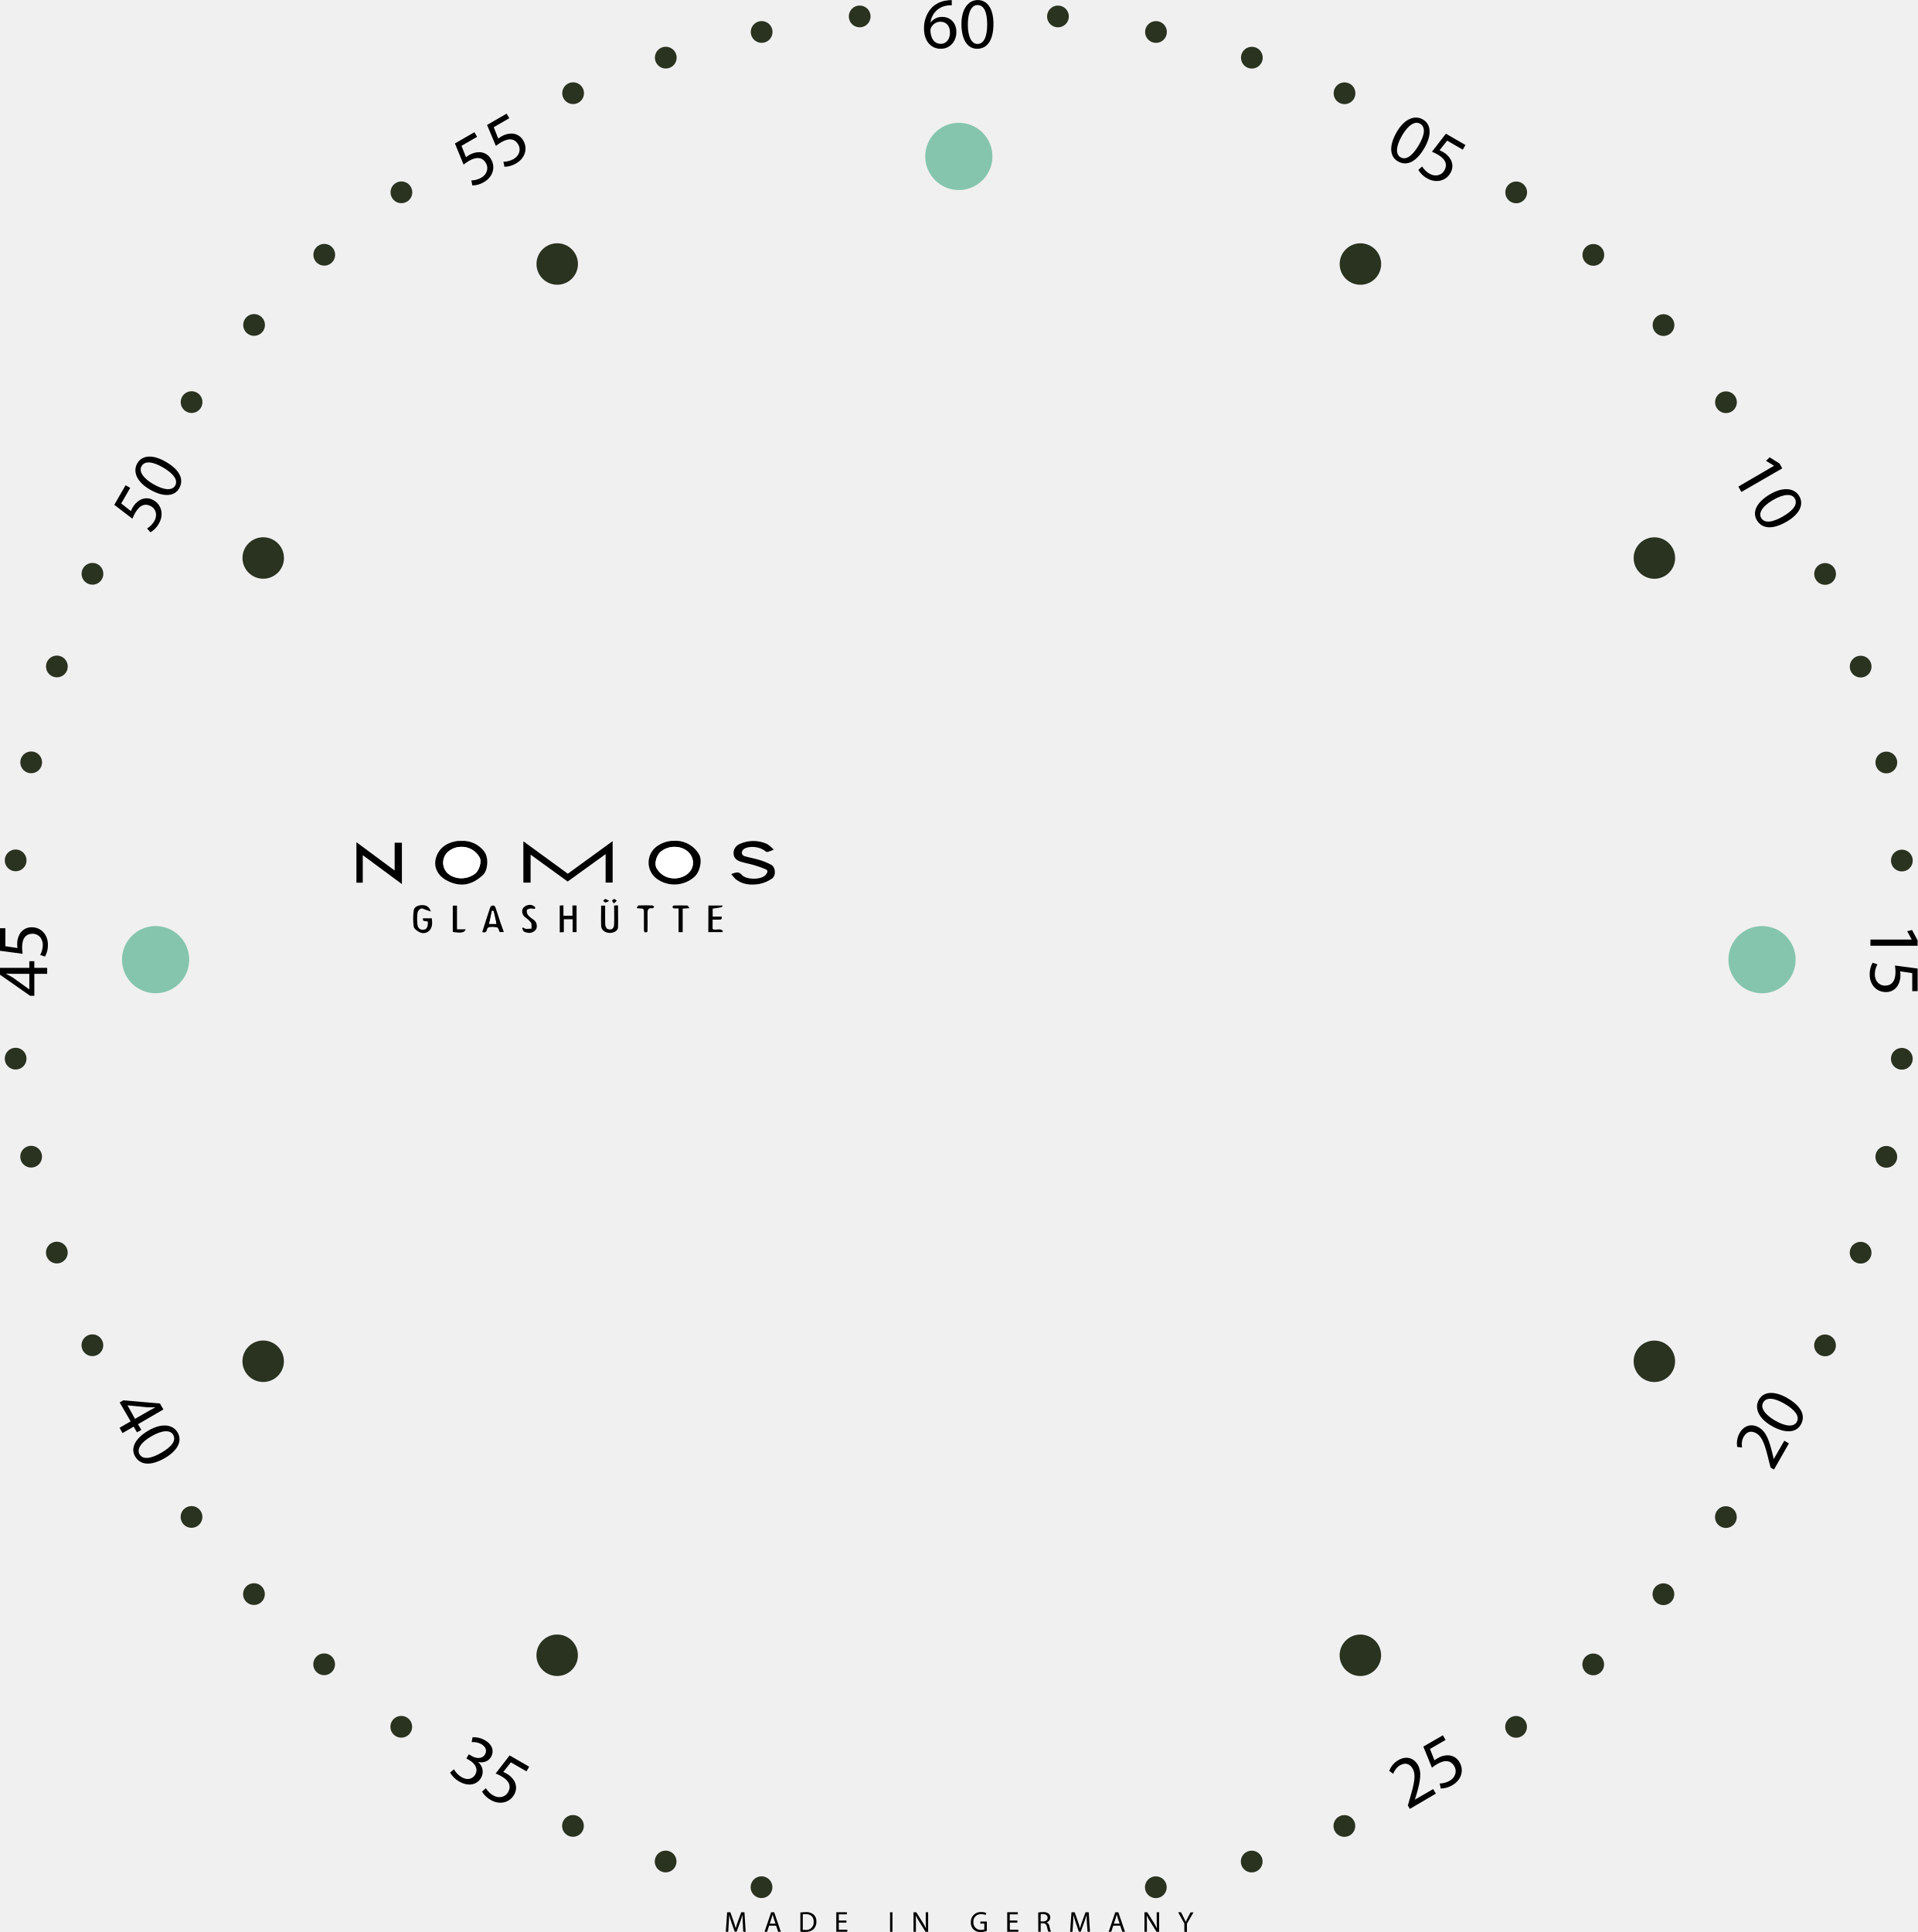
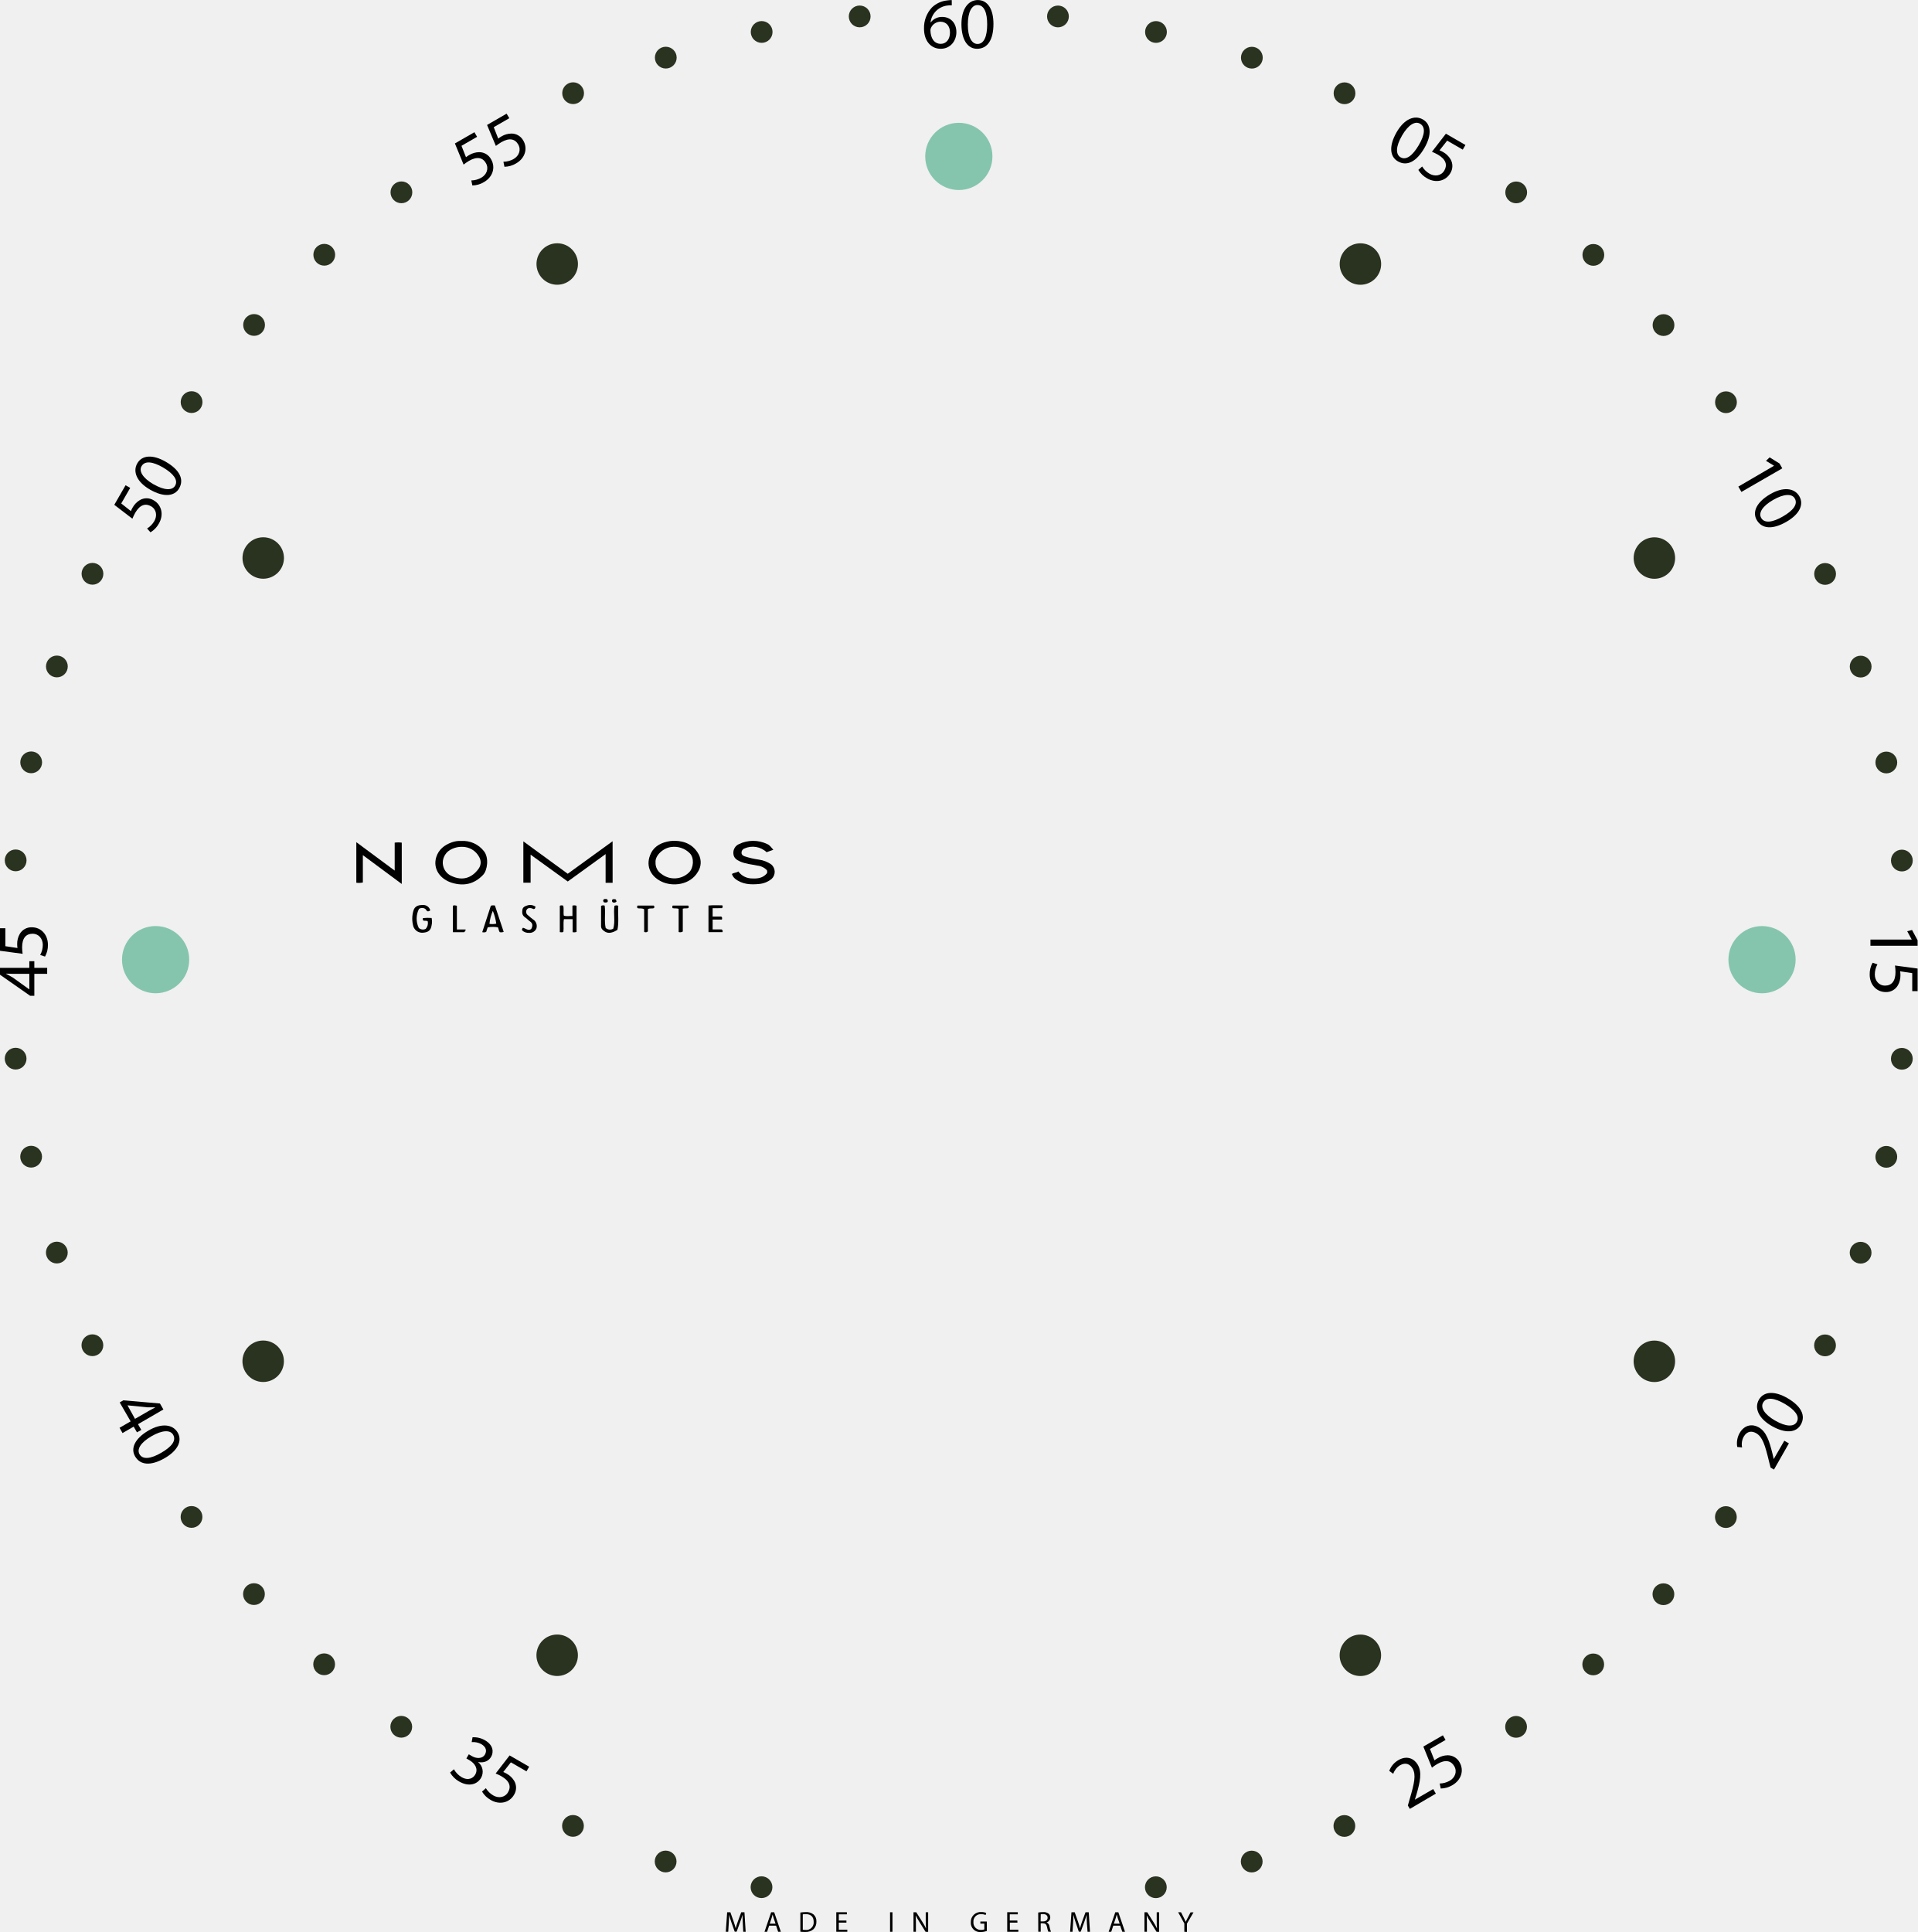
<svg xmlns="http://www.w3.org/2000/svg" id="Layer_1" data-name="Layer 1" viewBox="0 0 792.62 798.53">
  <defs>
-     <style>.cls-1{fill:#85c5ae;}.cls-2{fill:#2a3220;}.cls-3{fill:#fff;}</style>
+     <style>.cls-1{fill:#85c5ae;}.cls-2{fill:#2a3220;}</style>
  </defs>
  <circle class="cls-1" cx="64.32" cy="396.64" r="13.89" />
  <circle class="cls-1" cx="728.31" cy="396.65" r="13.89" />
  <circle class="cls-1" cx="396.32" cy="64.65" r="13.89" />
  <circle class="cls-2" cx="355.34" cy="6.79" r="4.5" />
  <circle class="cls-2" cx="314.82" cy="13.21" r="4.5" />
  <circle class="cls-2" cx="275.19" cy="23.82" r="4.5" />
  <circle class="cls-2" cx="236.89" cy="38.52" r="4.5" />
  <circle class="cls-2" cx="165.92" cy="79.49" r="4.5" />
  <circle class="cls-2" cx="134.03" cy="105.3" r="4.5" />
  <circle class="cls-2" cx="105.02" cy="134.31" r="4.5" />
  <circle class="cls-2" cx="79.19" cy="166.2" r="4.5" />
  <circle class="cls-2" cx="38.22" cy="237.16" r="4.5" />
  <circle class="cls-2" cx="23.51" cy="275.46" r="4.5" />
  <circle class="cls-2" cx="12.89" cy="315.09" r="4.5" />
  <circle class="cls-2" cx="6.47" cy="355.61" r="4.5" />
  <circle class="cls-2" cx="6.46" cy="437.56" r="4.5" />
  <circle class="cls-2" cx="12.87" cy="478.08" r="4.5" />
  <circle class="cls-2" cx="23.49" cy="517.71" r="4.5" />
  <circle class="cls-2" cx="38.19" cy="556.01" r="4.5" />
  <circle class="cls-2" cx="79.16" cy="626.98" r="4.5" />
  <circle class="cls-2" cx="104.97" cy="658.87" r="4.5" />
  <circle class="cls-2" cx="133.98" cy="687.88" r="4.5" />
  <circle class="cls-2" cx="165.86" cy="713.71" r="4.5" />
  <circle class="cls-2" cx="236.83" cy="754.68" r="4.5" />
  <circle class="cls-2" cx="275.13" cy="769.39" r="4.5" />
  <circle class="cls-2" cx="314.76" cy="780.01" r="4.5" />
  <circle class="cls-2" cx="477.75" cy="780.03" r="4.5" />
  <circle class="cls-2" cx="517.38" cy="769.41" r="4.5" />
  <circle class="cls-2" cx="555.68" cy="754.71" r="4.5" />
  <circle class="cls-2" cx="626.65" cy="713.74" r="4.5" />
  <circle class="cls-2" cx="658.54" cy="687.93" r="4.5" />
  <circle class="cls-2" cx="687.55" cy="658.92" r="4.5" />
  <circle class="cls-2" cx="713.37" cy="627.03" r="4.5" />
  <circle class="cls-2" cx="754.35" cy="556.07" r="4.5" />
  <circle class="cls-2" cx="769.06" cy="517.77" r="4.5" />
  <circle class="cls-2" cx="779.68" cy="478.14" r="4.5" />
  <circle class="cls-2" cx="786.1" cy="437.62" r="4.5" />
  <circle class="cls-2" cx="786.11" cy="355.68" r="4.5" />
  <circle class="cls-2" cx="779.69" cy="315.15" r="4.5" />
  <circle class="cls-2" cx="769.08" cy="275.52" r="4.5" />
  <circle class="cls-2" cx="754.38" cy="237.22" r="4.5" />
  <circle class="cls-2" cx="713.41" cy="166.25" r="4.5" />
  <circle class="cls-2" cx="687.59" cy="134.36" r="4.5" />
  <circle class="cls-2" cx="658.59" cy="105.35" r="4.5" />
  <circle class="cls-2" cx="626.7" cy="79.52" r="4.5" />
  <circle class="cls-2" cx="555.74" cy="38.55" r="4.5" />
  <circle class="cls-2" cx="517.44" cy="23.84" r="4.5" />
  <circle class="cls-2" cx="477.81" cy="13.22" r="4.5" />
  <circle class="cls-2" cx="437.29" cy="6.8" r="4.5" />
  <circle class="cls-2" cx="230.32" cy="109.12" r="8.57" />
  <circle class="cls-2" cx="108.8" cy="230.63" r="8.57" />
  <circle class="cls-2" cx="108.78" cy="562.63" r="8.57" />
  <circle class="cls-2" cx="230.3" cy="684.15" r="8.57" />
  <circle class="cls-2" cx="562.29" cy="684.16" r="8.57" />
  <circle class="cls-2" cx="683.81" cy="562.65" r="8.57" />
  <circle class="cls-2" cx="683.82" cy="230.65" r="8.57" />
  <circle class="cls-2" cx="562.31" cy="109.13" r="8.57" />
  <path d="M397.09,10.54a9.53,9.53,0,0,0-2,.12,7.93,7.93,0,0,0-6.78,6.93h.09a5.81,5.81,0,0,1,4.71-2.25c3.45,0,5.88,2.49,5.88,6.3,0,3.57-2.43,6.87-6.48,6.87s-6.9-3.24-6.9-8.31a12.26,12.26,0,0,1,3.3-8.79,10.62,10.62,0,0,1,6.24-2.88,12.68,12.68,0,0,1,1.92-.15Zm-.75,11.25c0-2.79-1.59-4.47-4-4.47a4.34,4.34,0,0,0-3.78,2.4,2.25,2.25,0,0,0-.3,1.17c.06,3.21,1.53,5.58,4.29,5.58C394.81,26.47,396.34,24.58,396.34,21.79Z" transform="translate(-3.68 -8.35)" />
  <path d="M414.31,18.22c0,6.63-2.46,10.29-6.78,10.29-3.81,0-6.39-3.57-6.45-10s2.82-10.14,6.78-10.14S414.31,12,414.31,18.22Zm-10.59.3c0,5.07,1.56,8,4,8,2.7,0,4-3.15,4-8.13,0-4.8-1.23-7.95-4-7.95C405.4,10.39,403.72,13.21,403.72,18.52Z" transform="translate(-3.68 -8.35)" />
  <path d="M200.88,64.9l-6.45,3.72,1.86,4.71a9.75,9.75,0,0,1,1.32-.9,8.24,8.24,0,0,1,4.16-1.19,5.55,5.55,0,0,1,4.92,3c1.9,3.29.7,7.28-3,9.39A9.42,9.42,0,0,1,198.92,85l-.43-2.07a8.68,8.68,0,0,0,4.15-1.15c2.16-1.24,3.19-3.71,1.89-6s-3.64-2.89-7-.94a19.72,19.72,0,0,0-2.23,1.54l-3.59-8.74L199.77,63Z" transform="translate(-3.68 -8.35)" />
  <path d="M214.2,57.2l-6.44,3.72,1.86,4.72a10.22,10.22,0,0,1,1.31-.9,8.2,8.2,0,0,1,4.16-1.19A5.56,5.56,0,0,1,220,66.49c1.9,3.3.7,7.28-3,9.4a9.65,9.65,0,0,1-4.81,1.39l-.43-2.07A8.79,8.79,0,0,0,216,74.06c2.15-1.25,3.19-3.71,1.88-6s-3.64-2.88-7-.93a19.67,19.67,0,0,0-2.24,1.53L205,60l8.08-4.67Z" transform="translate(-3.68 -8.35)" />
  <path d="M57.5,210l-3.71,6.44,4,3.16a9.87,9.87,0,0,1,.69-1.44,8.26,8.26,0,0,1,3-3.11,5.55,5.55,0,0,1,5.73.09c3.3,1.9,4.26,6,2.14,9.61a9.4,9.4,0,0,1-3.47,3.61l-1.41-1.57a8.79,8.79,0,0,0,3-3.07c1.25-2.16.91-4.82-1.35-6.12s-4.6-.68-6.55,2.7a22.16,22.16,0,0,0-1.17,2.44L50.92,217l4.66-8.08Z" transform="translate(-3.68 -8.35)" />
  <path d="M72.2,199.21c5.74,3.31,7.68,7.27,5.52,11-1.9,3.3-6.29,3.75-11.9.58s-7.37-7.51-5.39-10.94S66.82,196.1,72.2,199.21Zm-5,9.32c4.39,2.53,7.67,2.62,8.87.55,1.35-2.34-.73-5-5-7.52-4.15-2.4-7.5-2.91-8.86-.55C61,203,62.57,205.88,67.16,208.53Z" transform="translate(-3.68 -8.35)" />
  <path d="M23.18,410.86H17.87v9.06H16.13l-12.45-8.7v-2.84H15.8v-2.74h2.07v2.74h5.31Zm-7.38,0H9.29q-1.53,0-3.06-.09v.09c1.14.6,2,1.08,2.88,1.62l6.63,4.77h.06Z" transform="translate(-3.68 -8.35)" />
  <path d="M5.9,392v7.43l5,.75a10.43,10.43,0,0,1-.12-1.59,8.24,8.24,0,0,1,1.05-4.2,5.57,5.57,0,0,1,5-2.78c3.81,0,6.66,3,6.66,7.26a9.53,9.53,0,0,1-1.2,4.85l-2-.66a8.73,8.73,0,0,0,1.08-4.17c0-2.49-1.62-4.61-4.23-4.61s-4.32,1.7-4.32,5.6a20.17,20.17,0,0,0,.21,2.7l-9.36-1.26V392Z" transform="translate(-3.68 -8.35)" />
  <path d="M53.09,598.48l4.59-2.65L53.15,588l1.51-.87,15.13,1.31,1.43,2.47L60.72,597l1.37,2.36-1.8,1L58.93,598l-4.6,2.66Zm6.39-3.69,5.63-3.25c.89-.51,1.79-1,2.7-1.46l0-.07c-1.28,0-2.25,0-3.3,0l-8.13-.81,0,0Z" transform="translate(-3.68 -8.35)" />
  <path d="M71.81,611c-5.75,3.31-10.15,3-12.31-.73-1.9-3.3-.1-7.32,5.46-10.6s10.19-2.62,12.17.8S77.18,607.88,71.81,611Zm-5.56-9c-4.39,2.54-6.1,5.33-4.9,7.41,1.35,2.34,4.72,1.88,9-.61s6.27-5,4.91-7.41C74.13,599.35,70.85,599.31,66.25,602Z" transform="translate(-3.68 -8.35)" />
  <path d="M191.3,739.62a8.89,8.89,0,0,0,3.12,3.23c2.94,1.69,4.93.35,5.71-1.07,1.34-2.38-.2-4.62-2.41-5.9l-1.27-.73,1-1.72,1.27.74c1.66,1,4.26,1.32,5.42-.68.78-1.36.61-3-1.5-4.26a7.14,7.14,0,0,0-4-.83l.36-2a9.27,9.27,0,0,1,5.17,1.25c3.33,1.92,3.69,4.76,2.51,6.82-1,1.74-2.9,2.62-5.41,2.17l0,0a5.1,5.1,0,0,1,1.26,6.52c-1.56,2.7-5,3.85-9.08,1.51a9.84,9.84,0,0,1-3.73-3.68Z" transform="translate(-3.68 -8.35)" />
  <path d="M221.29,740.48l-6.45-3.72-3.15,4a10.39,10.39,0,0,1,1.44.69,8.26,8.26,0,0,1,3.11,3,5.55,5.55,0,0,1-.09,5.73c-1.91,3.3-6,4.25-9.62,2.14a9.69,9.69,0,0,1-3.61-3.47l1.58-1.41a8.79,8.79,0,0,0,3.07,3c2.16,1.24,4.81.91,6.12-1.36s.68-4.59-2.7-6.54a19.67,19.67,0,0,0-2.44-1.17l5.77-7.47,8.08,4.66Z" transform="translate(-3.68 -8.35)" />
  <path d="M586.42,756l-.82-1.4.79-2.78c1.94-6.59,2.63-9.9,1.19-12.46-1-1.72-2.74-2.82-5.26-1.37a6.7,6.7,0,0,0-2.76,3.5l-1.65-1.19a8.49,8.49,0,0,1,3.79-4.47c3.63-2.1,6.61-.49,8,1.92,1.8,3.12,1,6.94-.58,12.43l-.63,2,0,0,7.58-4.38,1.1,1.89Z" transform="translate(-3.68 -8.35)" />
  <path d="M601.18,727.5l-6.44,3.72,1.86,4.71a10.32,10.32,0,0,1,1.31-.89,8.28,8.28,0,0,1,4.16-1.2,5.58,5.58,0,0,1,4.93,2.95c1.9,3.3.7,7.28-3,9.4a9.67,9.67,0,0,1-4.81,1.39l-.43-2.07a8.79,8.79,0,0,0,4.15-1.15c2.15-1.25,3.19-3.72,1.88-6s-3.64-2.88-7-.93a18.8,18.8,0,0,0-2.24,1.53L592,730.24l8.08-4.66Z" transform="translate(-3.68 -8.35)" />
  <path d="M736.93,615.75l-1.4-.82-.71-2.79c-1.61-6.68-2.67-9.89-5.2-11.39-1.71-1-3.78-1.07-5.23,1.45a6.6,6.6,0,0,0-.64,4.41l-2-.21a8.55,8.55,0,0,1,1-5.77c2.1-3.63,5.48-3.73,7.9-2.33,3.11,1.8,4.33,5.51,5.7,11.05l.47,2.07,0,0,4.38-7.59,1.9,1.09Z" transform="translate(-3.68 -8.35)" />
  <path d="M742.48,586.21c5.74,3.32,7.68,7.28,5.52,11-1.9,3.3-6.28,3.75-11.9.58s-7.37-7.52-5.39-10.94S737.1,583.11,742.48,586.21Zm-5,9.33c4.39,2.53,7.66,2.62,8.86.54,1.35-2.34-.73-5-5-7.52-4.15-2.4-7.49-2.91-8.86-.54C731.25,590,732.85,592.88,737.45,595.54Z" transform="translate(-3.68 -8.35)" />
  <path d="M793.84,396.69v-.06L792,393.24l2-.51L796.3,397v2.25H776.8v-2.55Z" transform="translate(-3.68 -8.35)" />
  <path d="M794.08,418v-7.44l-5-.75a10.43,10.43,0,0,1,.12,1.59,8.24,8.24,0,0,1-1.05,4.2,5.56,5.56,0,0,1-5,2.79c-3.81,0-6.66-3-6.66-7.26a9.55,9.55,0,0,1,1.2-4.86l2,.66a8.73,8.73,0,0,0-1.08,4.17c0,2.49,1.62,4.62,4.23,4.62s4.32-1.71,4.32-5.61a20.17,20.17,0,0,0-.21-2.7l9.36,1.26V418Z" transform="translate(-3.68 -8.35)" />
  <path d="M736.92,200.88l0-.06-3.28-2,1.49-1.44,4.1,2.55,1.13,2-16.89,9.74-1.27-2.2Z" transform="translate(-3.68 -8.35)" />
  <path d="M742.1,224c-5.74,3.31-10.14,3-12.3-.73-1.9-3.3-.1-7.32,5.45-10.6s10.2-2.62,12.17.81S747.48,220.9,742.1,224Zm-5.55-9c-4.39,2.54-6.11,5.33-4.91,7.41,1.35,2.34,4.73,1.88,9-.61,4.15-2.4,6.27-5,4.9-7.4C744.43,212.38,741.15,212.33,736.55,215Z" transform="translate(-3.68 -8.35)" />
  <path d="M592.45,69.5c-3.32,5.75-7.28,7.69-11,5.52-3.3-1.9-3.75-6.28-.57-11.9s7.51-7.37,10.94-5.39S595.55,64.13,592.45,69.5Zm-9.32-5c-2.54,4.39-2.63,7.66-.55,8.86,2.34,1.35,5-.73,7.52-5s2.91-7.5.55-8.87C588.65,58.27,585.78,59.87,583.13,64.47Z" transform="translate(-3.68 -8.35)" />
  <path d="M608.29,70.2l-6.44-3.72-3.15,4a11.68,11.68,0,0,1,1.43.69,8.26,8.26,0,0,1,3.11,3,5.57,5.57,0,0,1-.08,5.74c-1.91,3.3-6,4.25-9.62,2.14a9.62,9.62,0,0,1-3.61-3.47l1.58-1.42a8.63,8.63,0,0,0,3.07,3c2.15,1.24,4.81.9,6.11-1.36s.68-4.59-2.69-6.54a19.7,19.7,0,0,0-2.45-1.17l5.77-7.48,8.08,4.67Z" transform="translate(-3.68 -8.35)" />
  <path d="M310.71,803.25c-.06-1.13-.13-2.48-.12-3.49h0c-.27,1-.61,2-1,3.07l-1.43,3.92h-.79L306,802.9c-.39-1.14-.71-2.18-.94-3.14h0c0,1-.09,2.36-.16,3.58l-.22,3.46h-1l.56-8.08h1.33l1.38,3.91c.34,1,.62,1.88.82,2.72h0c.2-.81.49-1.7.85-2.72l1.44-3.91h1.33l.5,8.08h-1Z" transform="translate(-3.68 -8.35)" />
  <path d="M321.59,804.26l-.84,2.54h-1.07l2.74-8.08h1.26l2.76,8.08h-1.12l-.86-2.54Zm2.65-.82-.79-2.32c-.18-.53-.3-1-.42-1.48h0c-.12.48-.25,1-.41,1.46l-.79,2.34Z" transform="translate(-3.68 -8.35)" />
  <path d="M334.5,798.83a14.3,14.3,0,0,1,2.21-.17,4.65,4.65,0,0,1,3.28,1,3.71,3.71,0,0,1,1.14,2.9,4.25,4.25,0,0,1-1.17,3.14,4.94,4.94,0,0,1-3.57,1.16,16.84,16.84,0,0,1-1.89-.09Zm1,7.14a6.32,6.32,0,0,0,1,.06A3.11,3.11,0,0,0,340,802.6c0-1.9-1.07-3.11-3.28-3.11a6,6,0,0,0-1.22.1Z" transform="translate(-3.68 -8.35)" />
  <path d="M353.54,803h-3.15v2.92h3.51v.87h-4.55v-8.08h4.37v.87h-3.33v2.56h3.15Z" transform="translate(-3.68 -8.35)" />
  <path d="M372.57,798.72v8.08h-1v-8.08Z" transform="translate(-3.68 -8.35)" />
  <path d="M381.26,806.8v-8.08h1.14l2.59,4.09a23,23,0,0,1,1.45,2.62h0c-.09-1.08-.12-2.06-.12-3.32v-3.38h1v8.08h-1.06l-2.56-4.1a24.7,24.7,0,0,1-1.52-2.7h0c.06,1,.08,2,.08,3.34v3.45Z" transform="translate(-3.68 -8.35)" />
  <path d="M411.58,806.44a7.45,7.45,0,0,1-2.48.45,3.79,3.79,0,0,1-4.15-4.08,4.05,4.05,0,0,1,4.37-4.18,5,5,0,0,1,2,.38l-.25.85a4.21,4.21,0,0,0-1.79-.35,3,3,0,0,0-3.25,3.25,3,3,0,0,0,3.12,3.26,3.43,3.43,0,0,0,1.39-.21V803.4h-1.64v-.84h2.66Z" transform="translate(-3.68 -8.35)" />
  <path d="M424.23,803h-3.14v2.92h3.5v.87H420v-8.08h4.37v.87h-3.32v2.56h3.14Z" transform="translate(-3.68 -8.35)" />
  <path d="M432.81,798.83a10.66,10.66,0,0,1,2-.17,3.28,3.28,0,0,1,2.34.66,2,2,0,0,1,.64,1.53,2.13,2.13,0,0,1-1.53,2.07v0a2,2,0,0,1,1.19,1.63,13,13,0,0,0,.63,2.22H437a9.25,9.25,0,0,1-.54-1.93c-.24-1.11-.68-1.53-1.62-1.57h-1v3.5h-1Zm1,3.68h1.07c1.12,0,1.82-.61,1.82-1.54s-.75-1.5-1.85-1.51a4.18,4.18,0,0,0-1,.1Z" transform="translate(-3.68 -8.35)" />
  <path d="M452.94,803.25c-.06-1.13-.13-2.48-.12-3.49h0c-.28,1-.62,2-1,3.07l-1.43,3.92h-.79l-1.31-3.85c-.38-1.14-.71-2.18-.93-3.14h0c0,1-.08,2.36-.15,3.58l-.22,3.46h-1l.57-8.08h1.33l1.38,3.91c.33,1,.61,1.88.81,2.72h0c.2-.81.49-1.7.85-2.72l1.44-3.91h1.33l.51,8.08h-1Z" transform="translate(-3.68 -8.35)" />
  <path d="M463.83,804.26,463,806.8h-1.08l2.75-8.08h1.26l2.76,8.08h-1.12l-.86-2.54Zm2.65-.82-.79-2.32c-.18-.53-.3-1-.42-1.48h0c-.12.48-.26,1-.41,1.46l-.79,2.34Z" transform="translate(-3.68 -8.35)" />
  <path d="M476.73,806.8v-8.08h1.14l2.59,4.09a23,23,0,0,1,1.45,2.62h0c-.1-1.08-.12-2.06-.12-3.32v-3.38h1v8.08h-1.06l-2.56-4.1a23,23,0,0,1-1.51-2.7h0c.06,1,.08,2,.08,3.34v3.45Z" transform="translate(-3.68 -8.35)" />
  <path d="M493.21,806.8v-3.43l-2.56-4.65h1.19L493,801c.31.61.55,1.1.8,1.67h0c.22-.53.5-1.06.81-1.67l1.16-2.23H497l-2.71,4.64v3.44Z" transform="translate(-3.68 -8.35)" />
-   <path class="cls-3" d="M223,361.6l15.31,11.1L254,361.37v11.81h2.92V356l-18.56,13.44L220,356.07v17.1h3Zm59.58-5.74a12.08,12.08,0,0,0-7.37,2.28,8.29,8.29,0,0,0-.16,13.35,12.39,12.39,0,0,0,15.52-.62c2.37-2,3.51-7,2-9.45A11.26,11.26,0,0,0,282.58,355.86Zm-88.16,0c-.57,0-1.14,0-1.7.08-3.86.52-7,2.35-8.49,6-1.76,4.24.17,8.25,4.16,10.34,5.56,2.92,10.42,2,15-2.36,1.91-1.83,2.47-7.12.33-9.78A11.1,11.1,0,0,0,194.42,355.9Zm111.52,13.71a16.17,16.17,0,0,0,1.63,1.92c2.91,2.48,6.41,2.71,9.91,2.16a14.35,14.35,0,0,0,5.15-2.14c1.87-1.15,1.74-4.7-.18-5.8a25.16,25.16,0,0,0-5.07-2.05c-2-.62-4.09-.95-6.1-1.55a1.72,1.72,0,0,1-1-1.27,2.24,2.24,0,0,1,.85-1.64c2.33-1.52,6.78-1,8.91.92a1.36,1.36,0,0,0,1.05.26,22.74,22.74,0,0,0,2.39-.93,12.82,12.82,0,0,0-2.78-2.35,13.49,13.49,0,0,0-11.09-.08,4.11,4.11,0,0,0-2.74,4c.06,1.89,1.29,2.86,2.86,3.38,1.75.57,3.59.86,5.36,1.38a40.06,40.06,0,0,1,5.13,1.82c1,.46.73,1.2.09,2.1-1.68,2.35-8.2,2.26-10,.2C308.89,368.31,307.73,369,305.94,369.61Zm-152.31-7.8,16.13,11.95V356.65h-3v11.5L151,356.44v16.75h2.64Zm86.66,20.79v4.24h-3.73v-4.32l-1.53.12v11.07l1.7-.1V388.3h3.62v5.32H242v-11Zm-59.79,6.78a3.24,3.24,0,0,1,0,.66c-.18,1.17-.24,2.45-1.86,2.57-1.41.11-2.28-.57-2.48-2.33a19.69,19.69,0,0,1,.06-4.73,2.43,2.43,0,0,1,1.42-1.68c.61-.18,1.44.37,2.17.6l1.94.62c-.79-2.06-1.82-2.68-3.69-2.64s-3.26.78-3.43,2.23a24.5,24.5,0,0,0,0,6.68c.14.9,1.49,1.86,2.5,2.33a3.47,3.47,0,0,0,4.11-.86c1.21-1.38,1.07-3.2.88-4.94h-3.67C178.23,389.76,179.86,388.58,180.5,389.38ZM203,393.59c1.14.34,1.8.06,2-1.15a1.3,1.3,0,0,1,.88-.88,9.56,9.56,0,0,1,3.34.13c.48.14.66,1.24,1,1.9H212c-.5-1.38-1-2.6-1.39-3.84-.72-2.16-1.38-4.35-2.14-6.5a1.21,1.21,0,0,0-.94-.66,1.48,1.48,0,0,0-1.13.66C205.21,386.65,204.14,390.09,203,393.59Zm54.48-11c0,.64,0,1.19,0,1.75,0,2.11.06,4.23-.05,6.33a2.14,2.14,0,0,1-.85,1.64,2.47,2.47,0,0,1-2.14-.21,3.44,3.44,0,0,1-.68-2.22c-.09-2.41,0-4.81,0-7.26h-1.67c0,2.89-.07,5.67,0,8.44.06,1.66,1.53,2.77,3.43,2.84s3.49-.87,3.55-2.25c.14-3,0-6,0-9.15Zm39,0v11h5.88l.11-.49c-1.1-1.33-3,0-4.21-.79v-3.88h2.38c1.43,0,1.43,0,1.39-1.24h-3.78v-3.31c4-.54,4-.54,4.06-1.27Zm-76.6,9.1-.43.25a4.11,4.11,0,0,0,.66,1.38,3.37,3.37,0,0,0,1.43.49,3.42,3.42,0,0,0,3.73-1.45,3.24,3.24,0,0,0-1.23-4,9.72,9.72,0,0,1-2.1-1.75,2.62,2.62,0,0,1-.51-2.14c.24-.47,1.36-.68,2.07-.63s1.24.54,1.39-.39c0-.24-.69-.62-1.09-.89a1.63,1.63,0,0,0-.59-.18,3.6,3.6,0,0,0-3.48,1.45,3,3,0,0,0,1,3.65,11.25,11.25,0,0,1,2.35,2.14c.4.64.2,1.66.27,2.51a16.15,16.15,0,0,1-2.29.13A3.45,3.45,0,0,1,219.89,391.72Zm-27.31-9.06h-1.75v10.87c3.52.56,4.77.34,5.36-1.08h-3.61Zm93.28,11v-9.73l2.81-.2c-.43-.54-.66-1.09-.92-1.1-1.85-.08-3.7-.06-5.55,0-.23,0-.43.4-.65.62.23.2.44.53.69.57a14.74,14.74,0,0,0,1.91,0v9.82Zm-19-10.23.28.34c.25,0,.5.06.75.07,2,.06,2,.06,2,2.11,0,2.21,0,4.43,0,6.64,0,1.09.38,1.41,1.38,1a1.76,1.76,0,0,0,.11-.47c0-2.37.08-4.74,0-7.1-.05-1.45.13-2.47,2-2.21.23,0,.54-.38.81-.59-.27-.21-.54-.59-.82-.6-1.85-.05-3.71-.07-5.56,0C267.45,382.59,267.16,383.11,266.87,383.39Zm-11.39-2.7c-.83-.42-1.23-.78-1.61-.76s-.58.51-.87.79c.33.23.63.62,1,.65S254.68,381.08,255.48,380.69Zm2,1.09,1.12-1.13c-.33-.25-.64-.69-1-.71a1.17,1.17,0,0,0-.9.68C256.63,380.86,257.08,381.24,257.46,381.78Z" transform="translate(-3.68 -8.35)" />
-   <path d="M223,361.6v11.57h-3v-17.1l18.38,13.4L256.91,356v17.15H254V361.37L238.31,372.7Z" transform="translate(-3.68 -8.35)" />
-   <path d="M282.58,355.86a11.26,11.26,0,0,1,10,5.56c1.54,2.47.4,7.45-2,9.45a12.39,12.39,0,0,1-15.52.62,8.29,8.29,0,0,1,.16-13.35A12.08,12.08,0,0,1,282.58,355.86Zm-.09,2.51a8.9,8.9,0,0,0-5.68,2c-1.85,1.49-2.78,5.07-1.75,6.79a8.16,8.16,0,0,0,6.71,4.22c4.09.32,8.58-2.34,8.34-6.74C289.91,361.07,286.68,358.37,282.49,358.37Z" transform="translate(-3.68 -8.35)" />
-   <path d="M194.42,355.9a11.1,11.1,0,0,1,9.29,4.24c2.14,2.66,1.58,7.95-.33,9.78-4.57,4.33-9.43,5.28-15,2.36-4-2.09-5.92-6.1-4.16-10.34,1.5-3.61,4.63-5.44,8.49-6C193.28,355.91,193.85,355.93,194.42,355.9Zm-.29,2.47a8.39,8.39,0,0,0-5.65,2.4,6.14,6.14,0,0,0-.13,8.15c2.68,2.83,7.77,3.37,11.55.66,1.86-1.32,3-5.11,2-6.89A8.43,8.43,0,0,0,194.13,358.37Z" transform="translate(-3.68 -8.35)" />
-   <path d="M305.94,369.61c1.79-.58,2.95-1.3,4.38.36,1.77,2.06,8.29,2.15,10-.2.64-.9.89-1.64-.09-2.1a40.06,40.06,0,0,0-5.13-1.82c-1.77-.52-3.61-.81-5.36-1.38-1.57-.52-2.8-1.49-2.86-3.38a4.11,4.11,0,0,1,2.74-4,13.49,13.49,0,0,1,11.09.08,12.82,12.82,0,0,1,2.78,2.35,22.74,22.74,0,0,1-2.39.93,1.36,1.36,0,0,1-1.05-.26c-2.13-1.9-6.58-2.44-8.91-.92a2.24,2.24,0,0,0-.85,1.64,1.72,1.72,0,0,0,1,1.27c2,.6,4.1.93,6.1,1.55a25.16,25.16,0,0,1,5.07,2.05c1.92,1.1,2.05,4.65.18,5.8a14.35,14.35,0,0,1-5.15,2.14c-3.5.55-7,.32-9.91-2.16A16.17,16.17,0,0,1,305.94,369.61Z" transform="translate(-3.68 -8.35)" />
-   <path d="M153.63,361.81v11.38H151V356.44l15.8,11.71v-11.5h3v17.11Z" transform="translate(-3.68 -8.35)" />
-   <path d="M240.29,382.6H242v11h-1.64V388.3h-3.62v5.31l-1.7.1V382.64l1.53-.12v4.32h3.73Z" transform="translate(-3.68 -8.35)" />
-   <path d="M180.5,389.38c-.64-.8-2.27.38-2-1.49h3.67c.19,1.74.33,3.56-.88,4.94a3.47,3.47,0,0,1-4.11.86c-1-.47-2.36-1.43-2.5-2.33a24.5,24.5,0,0,1,0-6.68c.17-1.45,1.67-2.2,3.43-2.23s2.9.58,3.69,2.64l-1.94-.62c-.73-.23-1.56-.78-2.17-.6a2.43,2.43,0,0,0-1.42,1.68,19.69,19.69,0,0,0-.06,4.73c.2,1.76,1.07,2.44,2.48,2.33,1.62-.12,1.68-1.4,1.86-2.57A3.24,3.24,0,0,0,180.5,389.38Z" transform="translate(-3.68 -8.35)" />
-   <path d="M203,393.59c1.12-3.5,2.19-6.94,3.35-10.34a1.48,1.48,0,0,1,1.13-.66,1.21,1.21,0,0,1,.94.66c.76,2.15,1.42,4.34,2.14,6.5.42,1.24.89,2.46,1.39,3.84h-1.74c-.32-.66-.5-1.76-1-1.9a9.56,9.56,0,0,0-3.34-.13,1.3,1.3,0,0,0-.88.88C204.82,393.65,204.16,393.93,203,393.59Zm4.66-8.7-.62-.06-1.15,5.35h2.94Z" transform="translate(-3.68 -8.35)" />
-   <path d="M257.5,382.63l1.63-.09c0,3.11.1,6.13,0,9.15-.06,1.38-1.77,2.32-3.55,2.25s-3.37-1.18-3.43-2.84c-.1-2.77,0-5.55,0-8.44h1.67c0,2.45-.06,4.85,0,7.26a3.44,3.44,0,0,0,.68,2.22,2.47,2.47,0,0,0,2.14.21,2.14,2.14,0,0,0,.85-1.64c.11-2.1.05-4.22.05-6.33C257.51,383.82,257.5,383.27,257.5,382.63Z" transform="translate(-3.68 -8.35)" />
-   <path d="M296.49,382.62h5.83c-.05.73-.05.73-4.06,1.27v3.31H302c0,1.24,0,1.24-1.39,1.24h-2.38v3.88c1.26.78,3.11-.54,4.21.79l-.11.49h-5.88Z" transform="translate(-3.68 -8.35)" />
-   <path d="M219.89,391.72a3.45,3.45,0,0,0,1.21.55,16.15,16.15,0,0,0,2.29-.13c-.07-.85.13-1.87-.27-2.51a11.25,11.25,0,0,0-2.35-2.14,3,3,0,0,1-1-3.65,3.6,3.6,0,0,1,3.48-1.45,1.63,1.63,0,0,1,.59.18c.4.27,1.12.65,1.09.89-.15.93-.79.43-1.39.39s-1.83.16-2.07.63a2.62,2.62,0,0,0,.51,2.14,9.72,9.72,0,0,0,2.1,1.75,3.24,3.24,0,0,1,1.23,4,3.42,3.42,0,0,1-3.73,1.45,3.37,3.37,0,0,1-1.43-.49,4.11,4.11,0,0,1-.66-1.38Z" transform="translate(-3.68 -8.35)" />
-   <path d="M192.58,382.66v9.79h3.61c-.59,1.42-1.84,1.64-5.36,1.08V382.66Z" transform="translate(-3.68 -8.35)" />
-   <path d="M285.86,393.62h-1.71V383.8a14.74,14.74,0,0,1-1.91,0c-.25,0-.46-.37-.69-.57.22-.22.42-.62.65-.62,1.85-.05,3.7-.07,5.55,0,.26,0,.49.56.92,1.1l-2.81.2Z" transform="translate(-3.68 -8.35)" />
-   <path d="M266.87,383.39c.29-.28.58-.8.88-.81,1.85-.08,3.71-.06,5.56,0,.28,0,.55.39.82.6-.27.21-.58.63-.81.59-1.83-.26-2,.76-2,2.21.08,2.36,0,4.73,0,7.1a1.76,1.76,0,0,1-.11.47c-1,.42-1.39.1-1.38-1,0-2.21,0-4.43,0-6.64,0-2.05,0-2.05-2-2.11-.25,0-.5,0-.75-.07Z" transform="translate(-3.68 -8.35)" />
-   <path d="M255.48,380.69c-.8.39-1.17.72-1.5.68s-.65-.42-1-.65c.29-.28.57-.77.87-.79S254.65,380.27,255.48,380.69Z" transform="translate(-3.68 -8.35)" />
-   <path d="M257.46,381.78c-.38-.54-.83-.92-.76-1.16a1.17,1.17,0,0,1,.9-.68c.34,0,.65.46,1,.71Z" transform="translate(-3.68 -8.35)" />
-   <path class="cls-3" d="M282.49,358.37c4.19,0,7.42,2.7,7.62,6.25.24,4.4-4.25,7.06-8.34,6.74a8.16,8.16,0,0,1-6.71-4.22c-1-1.72-.1-5.3,1.75-6.79A8.9,8.9,0,0,1,282.49,358.37Z" transform="translate(-3.68 -8.35)" />
-   <path class="cls-3" d="M194.13,358.37a8.43,8.43,0,0,1,7.75,4.32c1.05,1.78-.12,5.57-2,6.89-3.78,2.71-8.87,2.17-11.55-.66a6.14,6.14,0,0,1,.13-8.15A8.39,8.39,0,0,1,194.13,358.37Z" transform="translate(-3.68 -8.35)" />
-   <path class="cls-3" d="M207.68,384.89l1.17,5.29h-2.94l1.15-5.35Z" transform="translate(-3.68 -8.35)" />
+   <path d="M256.9,373.23H254V361.36l-15.65,11.33L223,361.6v11.58h-3V356.1l18.34,13.39,18.55-13.44Z" transform="translate(-3.68 -8.35)" />
+   <path d="M194.32,355.93a11,11,0,0,1,9.42,4.27c2.09,2.65,1.45,7.84-.4,9.77-3.65,3.82-7.94,4.72-12.78,3.28s-8.07-5.71-6.56-10.65c1-3.14,3.36-5,6.38-6.08A9.85,9.85,0,0,1,194.32,355.93Zm.27,2.43c-2.72-.06-5.7,1.24-6.85,3.17a6,6,0,0,0,2.72,8.94c4.28,2,8.16.88,11-3a4.4,4.4,0,0,0,.34-4.8A7.88,7.88,0,0,0,194.59,358.36Z" transform="translate(-3.68 -8.35)" />
+   <path d="M282.42,355.87c4.36,0,8,1.73,10.09,5.67a7.12,7.12,0,0,1-.37,7.17c-3.18,5.46-10.49,6.28-15.2,3.93s-6.55-6.89-4.15-11.72c1.53-3.06,4.54-4.43,7.88-4.94C281.23,355.9,281.8,355.9,282.42,355.87Zm-7.78,8.87a5.41,5.41,0,0,0,2.46,4.84,8.67,8.67,0,0,0,11.4-.66c1.9-1.87,2.19-6,.32-7.88a9,9,0,0,0-7.72-2.6C277.73,358.83,274.41,362,274.64,364.74Z" transform="translate(-3.68 -8.35)" />
+   <path d="M323.33,359.58l-2.78,1a8.39,8.39,0,0,0-9.19-1.52,1.77,1.77,0,0,0-1.17,1.79c0,.78.5,1.12,1.19,1.41a34.25,34.25,0,0,0,6,1.39,11.77,11.77,0,0,1,5.11,2,4,4,0,0,1,.17,5.93,9.42,9.42,0,0,1-5.18,2.13c-3.54.35-7,.21-10-2.2a4.19,4.19,0,0,1-1.27-1.92c.8-.59,1.8-.47,2.66-1.05a7,7,0,0,0,5.74,2.89c2.28.11,4.43-.14,6.1-2.17a2,2,0,0,0,0-1.2,6.25,6.25,0,0,0-3.93-1.93c-2.46-.53-5-.7-7.32-1.77-1.41-.64-2.55-1.48-2.65-3.23a3.9,3.9,0,0,1,2.27-3.88,13.44,13.44,0,0,1,11.79,0C321.9,357.69,322.49,358.66,323.33,359.58Z" transform="translate(-3.68 -8.35)" />
+   <path d="M166.82,356.63a10.89,10.89,0,0,1,2.92,0v17.08l-16.08-11.92v11.31a8.21,8.21,0,0,1-2.7.1V356.43l15.86,11.75Z" transform="translate(-3.68 -8.35)" />
+   <path d="M240.29,382.66a2.7,2.7,0,0,1,1.7.06v10.82a3,3,0,0,1-1.63.09v-5.37h-3.59c-.35,1.76,0,3.51-.22,5.21-.44.36-.9.2-1.48.15V382.76c.4-.33.86-.19,1.38-.13.41,1.33,0,2.73.28,4.17,1.12.39,2.27.1,3.56.17Z" transform="translate(-3.68 -8.35)" />
+   <path d="M181.52,384.56a1.22,1.22,0,0,1-1.11.45c-.46-.15-.55-.71-.95-1a2.4,2.4,0,0,0-2.6,0,8.85,8.85,0,0,0-.08,7.88,2.58,2.58,0,0,0,2.87.38,3.67,3.67,0,0,0,.86-3.06c-.58-.52-1.26-.14-1.84-.39-.37-.25-.17-.61-.2-1a19,19,0,0,1,3.61-.05,6.92,6.92,0,0,1,0,3c-.3,2-1.28,2.9-3.41,3.07a3.86,3.86,0,0,1-4.12-2.51,11.55,11.55,0,0,1,.05-6.69c.47-1.56,1.78-2.28,3.78-2.24A3,3,0,0,1,181.52,384.56Z" transform="translate(-3.68 -8.35)" />
+   <path d="M258.88,392.68c-2.71,1.68-4.45,1.59-6.08,0a2,2,0,0,1-.68-1.48c0-2.82,0-5.63,0-8.42a1.71,1.71,0,0,1,1.5-.11c.42,3.05-.25,6.21.4,9.21a2.62,2.62,0,0,0,3.14.31c.9-3,0-6.29.5-9.45a1.81,1.81,0,0,1,1.58,0C259,386.07,259.58,389.49,258.88,392.68Z" transform="translate(-3.68 -8.35)" />
+   <path d="M206.57,382.7a3,3,0,0,1,1.68-.07l3.62,10.87a2.61,2.61,0,0,1-1.62.13c-.44-.53-.41-1.24-.74-2a12.12,12.12,0,0,0-4.25,0l-.63,1.91a2.52,2.52,0,0,1-1.62.09Zm2.24,7.41a22.8,22.8,0,0,0-1.42-5.28,17.09,17.09,0,0,0-1.4,5.38A7.44,7.44,0,0,0,208.81,390.11Z" transform="translate(-3.68 -8.35)" />
+   <path d="M298.24,383.73v3.45h3.55c.52.39.37.74.29,1.24h-3.84v4.07h3.66a.79.79,0,0,1,.39,1.13h-5.77v-11c1.94-.21,3.86-.06,5.7-.09a.89.89,0,0,1-.11,1.17Z" transform="translate(-3.68 -8.35)" />
+   <path d="M225.06,383.14c-.17.45-.24.75-.44.86-.52.24-.77-.14-1.11-.22-.84-.2-1.67-.25-2.17.64a1.72,1.72,0,0,0,.56,2.21,25.62,25.62,0,0,0,2.13,1.74,3.24,3.24,0,0,1,1.36,3.74,3,3,0,0,1-2.95,1.81,3.86,3.86,0,0,1-2.92-1c-.19-.45,0-.73.3-1.1,1.11.19,2.13,1.4,3.41.53.76-1.34.66-2.41-.52-3.2-.73-.5-1.29-1.19-2-1.64-1.24-.8-1.26-1.93-1.11-3.12s1.22-1.56,2.21-1.86A3.72,3.72,0,0,1,225.06,383.14Z" transform="translate(-3.68 -8.35)" />
+   <path d="M192.53,392.52h3.6c.07.66-.4.84-.61,1.13h-4.64V382.71c.51-.32,1-.12,1.65,0Z" transform="translate(-3.68 -8.35)" />
+   <path d="M281.64,383.68c-.07-.4-.17-.71.13-1.05h6.36a.82.82,0,0,1,.09,1c-.68.31-1.43,0-2.32.29v9.44a1.93,1.93,0,0,1-1.71.21V384C283.27,383.63,282.47,383.93,281.64,383.68Z" transform="translate(-3.68 -8.35)" />
+   <path d="M269.92,384.15c-1.07-.58-1.93-.18-2.72-.46-.28-.31-.23-.63,0-1.06h6.69c.36.29.26.63.15,1-.74.43-1.64-.09-2.57.5v9.19a1.28,1.28,0,0,1-1.53.2Z" transform="translate(-3.68 -8.35)" />
+   <path d="M254.83,381.14a1.68,1.68,0,0,1-1.64.07c-.33-.62-.28-1.19.56-1.29C254.44,379.85,255.11,380.08,254.83,381.14Z" transform="translate(-3.68 -8.35)" />
+   <path d="M256.86,381.21a.79.79,0,0,1-.18-.76.58.58,0,0,1,.45-.46c1.18,0,1.18,0,1.37,1.06C258,381.39,257.42,381.61,256.86,381.21Z" transform="translate(-3.68 -8.35)" />
</svg>
